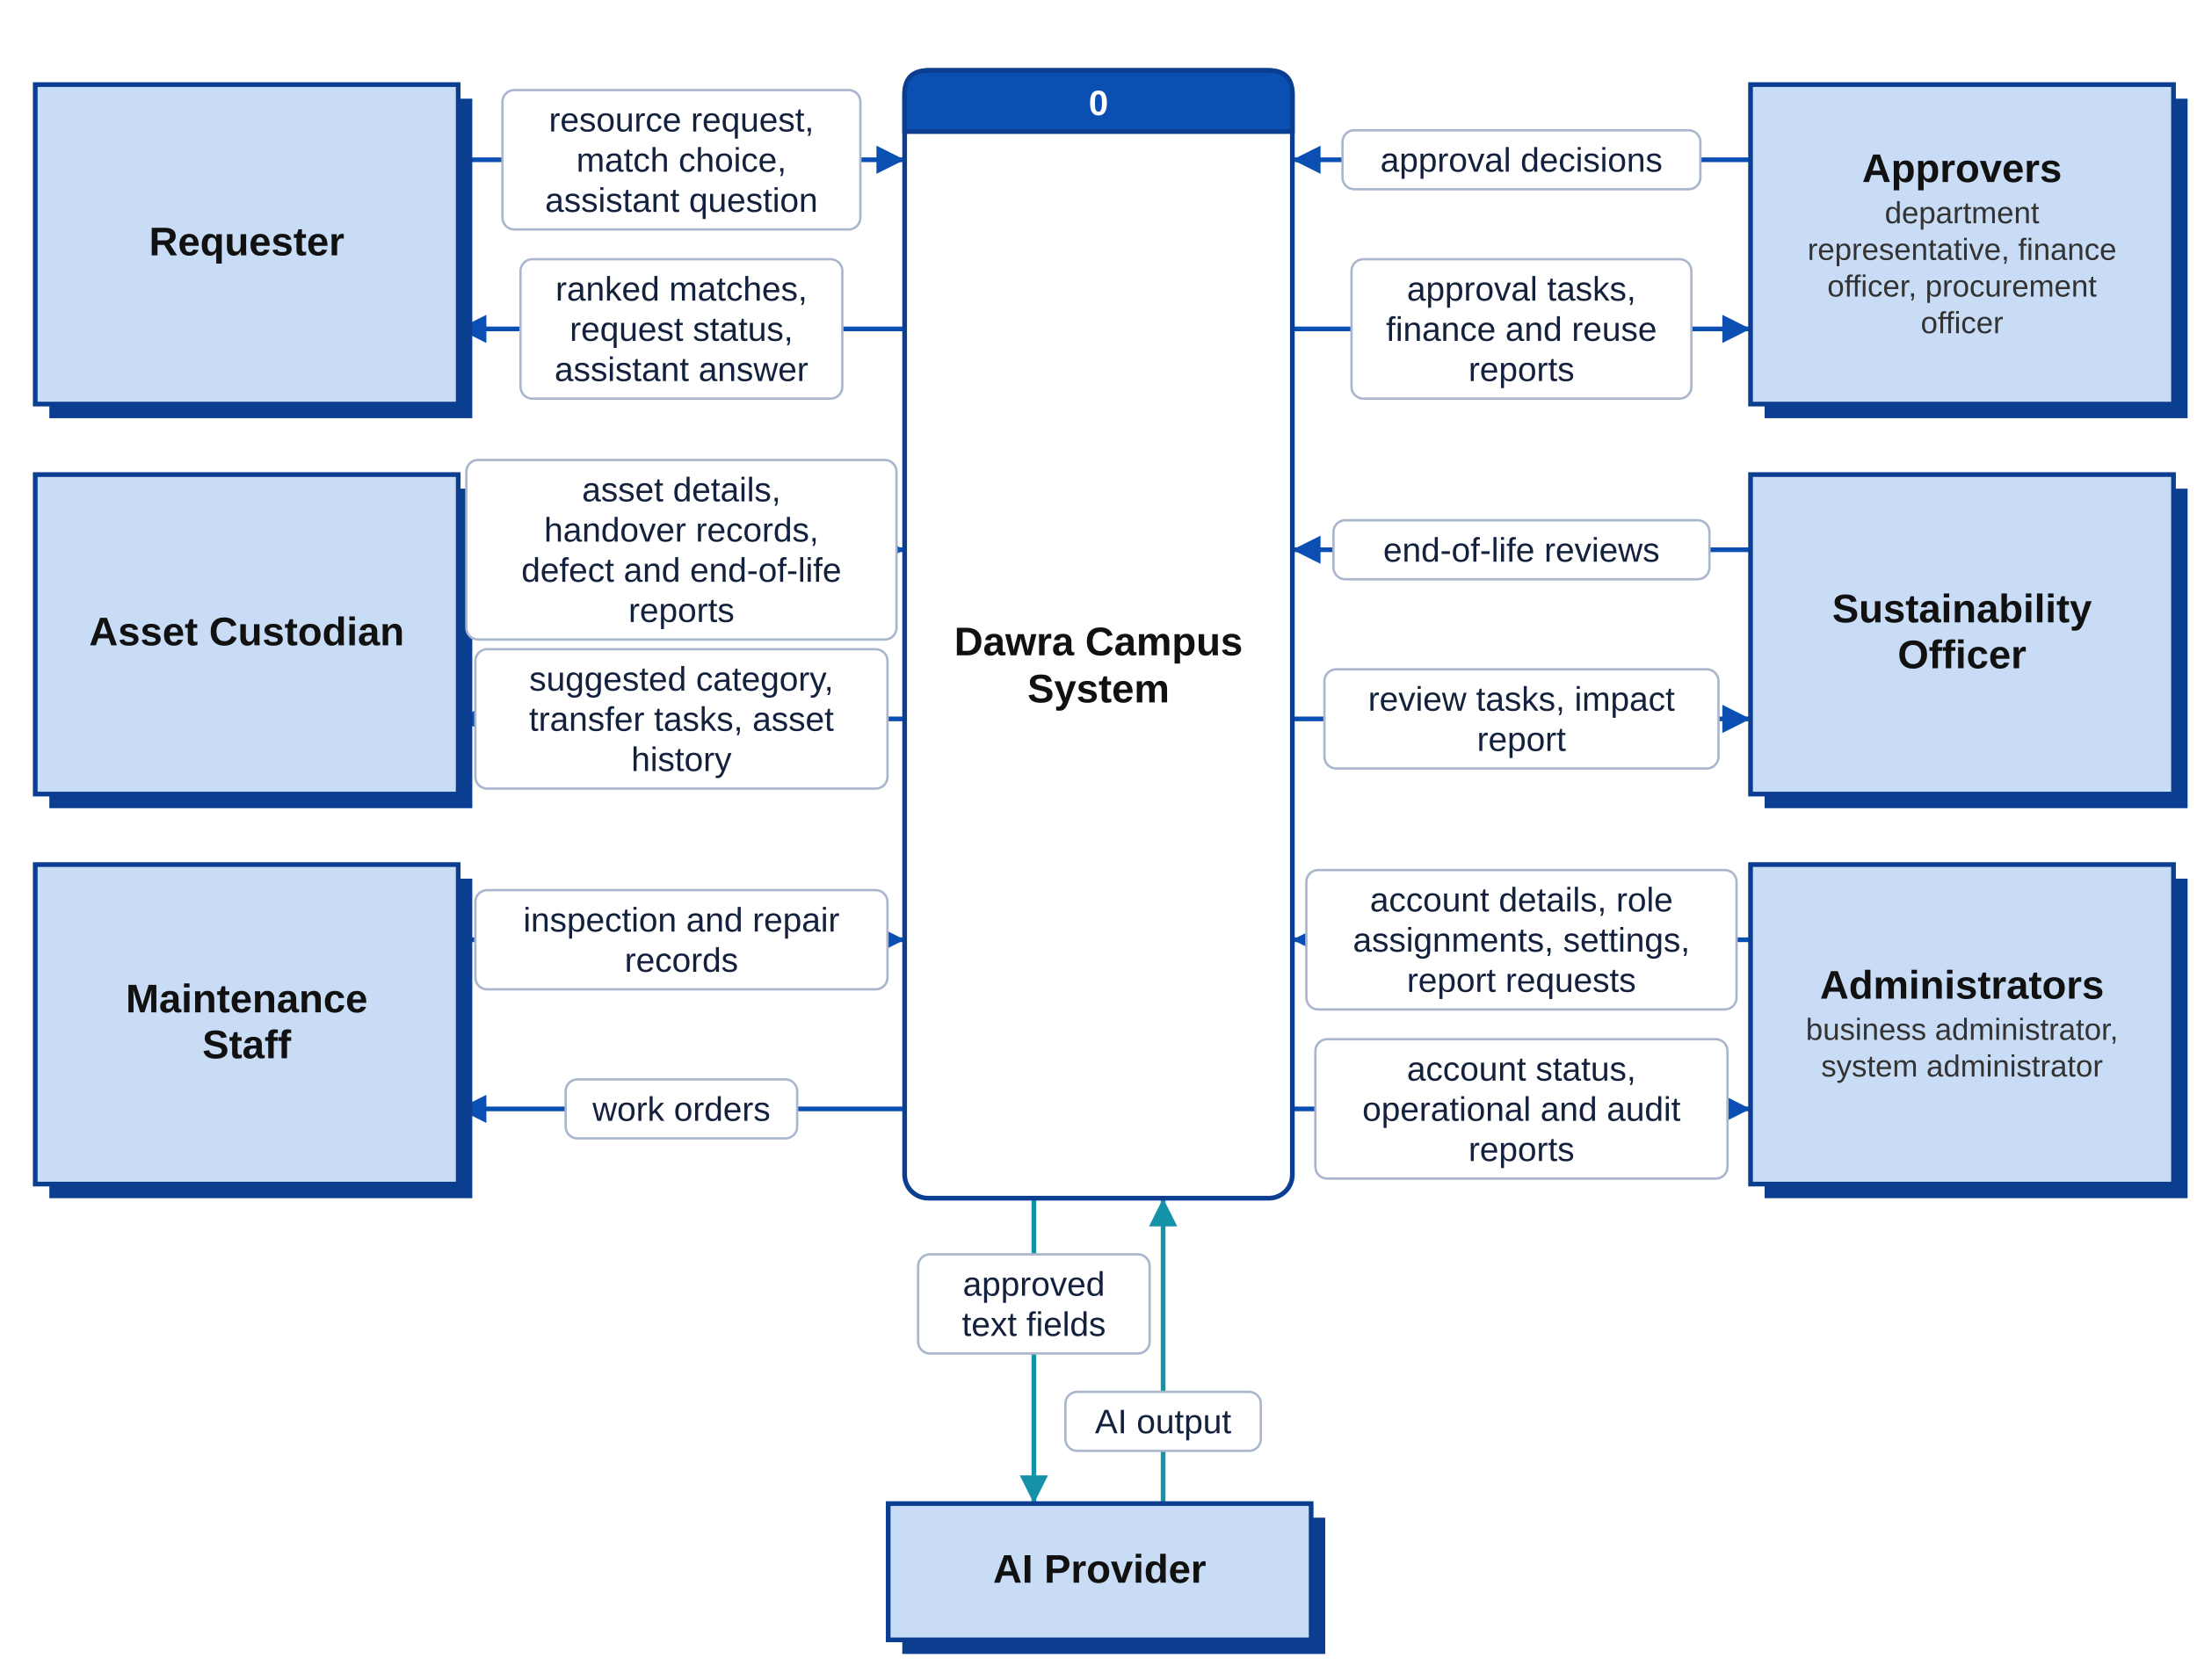
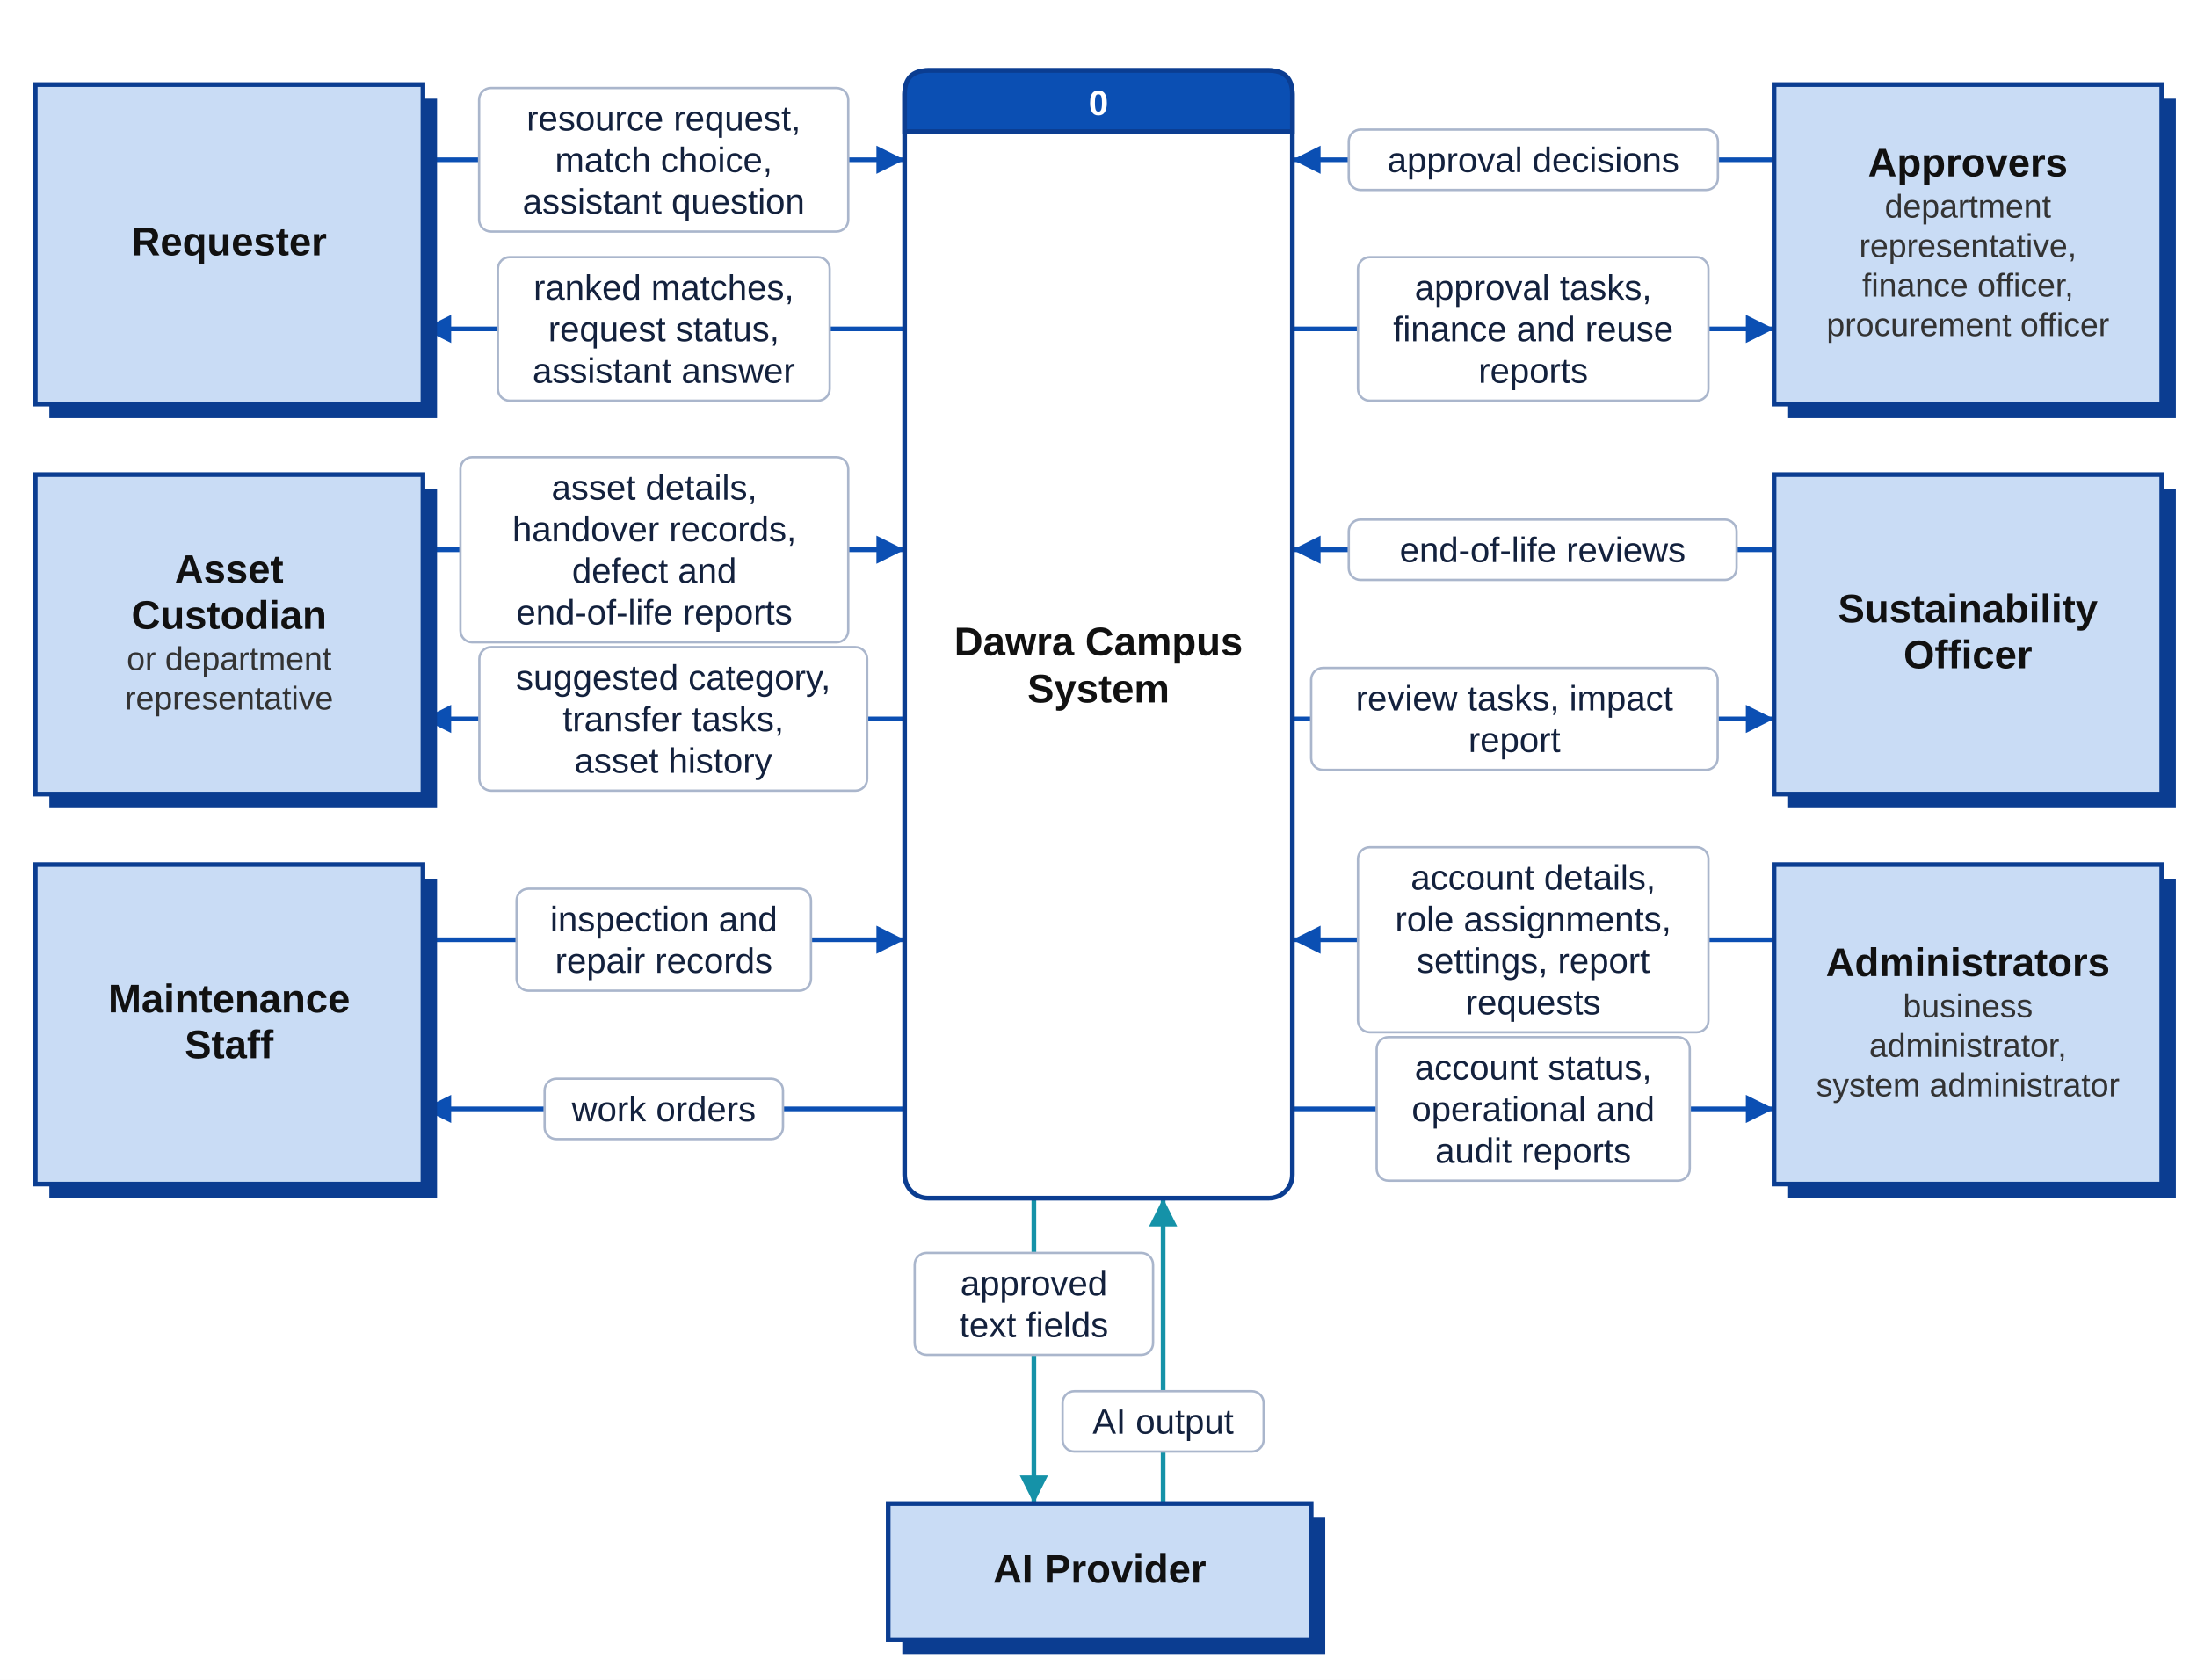
<svg xmlns="http://www.w3.org/2000/svg" width="935" height="715" viewBox="0 0 935 715">
  <rect width="100%" height="100%" fill="#fff" />
-   <polyline points="195,68 385,68" fill="none" stroke="#0b4fb3" stroke-width="2" />
+   <polyline points="180,68 385,68" fill="none" stroke="#0b4fb3" stroke-width="2" />
  <path d="M385 68 L373 62 L373 74 Z" fill="#0b4fb3" />
-   <polyline points="385,140 195,140" fill="none" stroke="#0b4fb3" stroke-width="2" />
-   <path d="M195 140 L207 146 L207 134 Z" fill="#0b4fb3" />
-   <polyline points="195,234 385,234" fill="none" stroke="#0b4fb3" stroke-width="2" />
+   <polyline points="385,140 180,140" fill="none" stroke="#0b4fb3" stroke-width="2" />
+   <path d="M180 140 L192 146 L192 134 Z" fill="#0b4fb3" />
+   <polyline points="180,234 385,234" fill="none" stroke="#0b4fb3" stroke-width="2" />
  <path d="M385 234 L373 228 L373 240 Z" fill="#0b4fb3" />
-   <polyline points="385,306 195,306" fill="none" stroke="#0b4fb3" stroke-width="2" />
-   <path d="M195 306 L207 312 L207 300 Z" fill="#0b4fb3" />
-   <polyline points="195,400 385,400" fill="none" stroke="#0b4fb3" stroke-width="2" />
+   <polyline points="385,306 180,306" fill="none" stroke="#0b4fb3" stroke-width="2" />
+   <path d="M180 306 L192 312 L192 300 Z" fill="#0b4fb3" />
+   <polyline points="180,400 385,400" fill="none" stroke="#0b4fb3" stroke-width="2" />
  <path d="M385 400 L373 394 L373 406 Z" fill="#0b4fb3" />
-   <polyline points="385,472 195,472" fill="none" stroke="#0b4fb3" stroke-width="2" />
-   <path d="M195 472 L207 478 L207 466 Z" fill="#0b4fb3" />
-   <polyline points="745,68 550,68" fill="none" stroke="#0b4fb3" stroke-width="2" />
+   <polyline points="385,472 180,472" fill="none" stroke="#0b4fb3" stroke-width="2" />
+   <path d="M180 472 L192 478 L192 466 Z" fill="#0b4fb3" />
+   <polyline points="755,68 550,68" fill="none" stroke="#0b4fb3" stroke-width="2" />
  <path d="M550 68 L562 74 L562 62 Z" fill="#0b4fb3" />
-   <polyline points="550,140 745,140" fill="none" stroke="#0b4fb3" stroke-width="2" />
-   <path d="M745 140 L733 134 L733 146 Z" fill="#0b4fb3" />
-   <polyline points="745,234 550,234" fill="none" stroke="#0b4fb3" stroke-width="2" />
+   <polyline points="550,140 755,140" fill="none" stroke="#0b4fb3" stroke-width="2" />
+   <path d="M755 140 L743 134 L743 146 Z" fill="#0b4fb3" />
+   <polyline points="755,234 550,234" fill="none" stroke="#0b4fb3" stroke-width="2" />
  <path d="M550 234 L562 240 L562 228 Z" fill="#0b4fb3" />
-   <polyline points="550,306 745,306" fill="none" stroke="#0b4fb3" stroke-width="2" />
-   <path d="M745 306 L733 300 L733 312 Z" fill="#0b4fb3" />
-   <polyline points="745,400 550,400" fill="none" stroke="#0b4fb3" stroke-width="2" />
+   <polyline points="550,306 755,306" fill="none" stroke="#0b4fb3" stroke-width="2" />
+   <path d="M755 306 L743 300 L743 312 Z" fill="#0b4fb3" />
+   <polyline points="755,400 550,400" fill="none" stroke="#0b4fb3" stroke-width="2" />
  <path d="M550 400 L562 406 L562 394 Z" fill="#0b4fb3" />
-   <polyline points="550,472 745,472" fill="none" stroke="#0b4fb3" stroke-width="2" />
-   <path d="M745 472 L733 466 L733 478 Z" fill="#0b4fb3" />
+   <polyline points="550,472 755,472" fill="none" stroke="#0b4fb3" stroke-width="2" />
+   <path d="M755 472 L743 466 L743 478 Z" fill="#0b4fb3" />
  <polyline points="440,510 440,640" fill="none" stroke="#1592a8" stroke-width="2" />
  <path d="M440 640 L446 628 L434 628 Z" fill="#1592a8" />
  <polyline points="495,640 495,510" fill="none" stroke="#1592a8" stroke-width="2" />
  <path d="M495 510 L489 522 L501 522 Z" fill="#1592a8" />
-   <rect x="21" y="42" width="180" height="136" fill="#0b3d91" />
-   <rect x="15" y="36" width="180" height="136" fill="#c9dcf5" stroke="#0b3d91" stroke-width="2" />
-   <text x="105" y="108.675" text-anchor="middle" font-family="Segoe UI, Arial, sans-serif" font-size="17" font-weight="700" fill="#111">Requester</text>
-   <rect x="21" y="208" width="180" height="136" fill="#0b3d91" />
-   <rect x="15" y="202" width="180" height="136" fill="#c9dcf5" stroke="#0b3d91" stroke-width="2" />
-   <text x="105" y="274.675" text-anchor="middle" font-family="Segoe UI, Arial, sans-serif" font-size="17" font-weight="700" fill="#111">Asset Custodian</text>
-   <rect x="21" y="374" width="180" height="136" fill="#0b3d91" />
-   <rect x="15" y="368" width="180" height="136" fill="#c9dcf5" stroke="#0b3d91" stroke-width="2" />
-   <text x="105" y="430.9" text-anchor="middle" font-family="Segoe UI, Arial, sans-serif" font-size="17" font-weight="700" fill="#111">Maintenance</text>
-   <text x="105" y="450.45" text-anchor="middle" font-family="Segoe UI, Arial, sans-serif" font-size="17" font-weight="700" fill="#111">Staff</text>
-   <rect x="751" y="42" width="180" height="136" fill="#0b3d91" />
-   <rect x="745" y="36" width="180" height="136" fill="#c9dcf5" stroke="#0b3d91" stroke-width="2" />
-   <text x="835" y="77.475" text-anchor="middle" font-family="Segoe UI, Arial, sans-serif" font-size="17" font-weight="700" fill="#111">Approvers</text>
-   <text x="835" y="95.025" text-anchor="middle" font-family="Segoe UI, Arial, sans-serif" font-size="13" fill="#333">department</text>
-   <text x="835" y="110.625" text-anchor="middle" font-family="Segoe UI, Arial, sans-serif" font-size="13" fill="#333">representative, finance</text>
-   <text x="835" y="126.225" text-anchor="middle" font-family="Segoe UI, Arial, sans-serif" font-size="13" fill="#333">officer, procurement</text>
-   <text x="835" y="141.825" text-anchor="middle" font-family="Segoe UI, Arial, sans-serif" font-size="13" fill="#333">officer</text>
-   <rect x="751" y="208" width="180" height="136" fill="#0b3d91" />
-   <rect x="745" y="202" width="180" height="136" fill="#c9dcf5" stroke="#0b3d91" stroke-width="2" />
-   <text x="835" y="264.9" text-anchor="middle" font-family="Segoe UI, Arial, sans-serif" font-size="17" font-weight="700" fill="#111">Sustainability</text>
-   <text x="835" y="284.45" text-anchor="middle" font-family="Segoe UI, Arial, sans-serif" font-size="17" font-weight="700" fill="#111">Officer</text>
-   <rect x="751" y="374" width="180" height="136" fill="#0b3d91" />
-   <rect x="745" y="368" width="180" height="136" fill="#c9dcf5" stroke="#0b3d91" stroke-width="2" />
-   <text x="835" y="425.075" text-anchor="middle" font-family="Segoe UI, Arial, sans-serif" font-size="17" font-weight="700" fill="#111">Administrators</text>
-   <text x="835" y="442.625" text-anchor="middle" font-family="Segoe UI, Arial, sans-serif" font-size="13" fill="#333">business administrator,</text>
-   <text x="835" y="458.225" text-anchor="middle" font-family="Segoe UI, Arial, sans-serif" font-size="13" fill="#333">system administrator</text>
+   <rect x="21" y="42" width="165" height="136" fill="#0b3d91" />
+   <rect x="15" y="36" width="165" height="136" fill="#c9dcf5" stroke="#0b3d91" stroke-width="2" />
+   <text x="97.5" y="108.675" text-anchor="middle" font-family="Segoe UI, Arial, sans-serif" font-size="17" font-weight="700" fill="#111">Requester</text>
+   <rect x="21" y="208" width="165" height="136" fill="#0b3d91" />
+   <rect x="15" y="202" width="165" height="136" fill="#c9dcf5" stroke="#0b3d91" stroke-width="2" />
+   <text x="97.5" y="248.1" text-anchor="middle" font-family="Segoe UI, Arial, sans-serif" font-size="17" font-weight="700" fill="#111">Asset</text>
+   <text x="97.5" y="267.65" text-anchor="middle" font-family="Segoe UI, Arial, sans-serif" font-size="17" font-weight="700" fill="#111">Custodian</text>
+   <text x="97.5" y="285.2" text-anchor="middle" font-family="Segoe UI, Arial, sans-serif" font-size="14" fill="#333">or department</text>
+   <text x="97.5" y="302" text-anchor="middle" font-family="Segoe UI, Arial, sans-serif" font-size="14" fill="#333">representative</text>
+   <rect x="21" y="374" width="165" height="136" fill="#0b3d91" />
+   <rect x="15" y="368" width="165" height="136" fill="#c9dcf5" stroke="#0b3d91" stroke-width="2" />
+   <text x="97.5" y="430.9" text-anchor="middle" font-family="Segoe UI, Arial, sans-serif" font-size="17" font-weight="700" fill="#111">Maintenance</text>
+   <text x="97.5" y="450.45" text-anchor="middle" font-family="Segoe UI, Arial, sans-serif" font-size="17" font-weight="700" fill="#111">Staff</text>
+   <rect x="761" y="42" width="165" height="136" fill="#0b3d91" />
+   <rect x="755" y="36" width="165" height="136" fill="#c9dcf5" stroke="#0b3d91" stroke-width="2" />
+   <text x="837.5" y="75.075" text-anchor="middle" font-family="Segoe UI, Arial, sans-serif" font-size="17" font-weight="700" fill="#111">Approvers</text>
+   <text x="837.5" y="92.625" text-anchor="middle" font-family="Segoe UI, Arial, sans-serif" font-size="14" fill="#333">department</text>
+   <text x="837.5" y="109.425" text-anchor="middle" font-family="Segoe UI, Arial, sans-serif" font-size="14" fill="#333">representative,</text>
+   <text x="837.5" y="126.225" text-anchor="middle" font-family="Segoe UI, Arial, sans-serif" font-size="14" fill="#333">finance officer,</text>
+   <text x="837.5" y="143.025" text-anchor="middle" font-family="Segoe UI, Arial, sans-serif" font-size="14" fill="#333">procurement officer</text>
+   <rect x="761" y="208" width="165" height="136" fill="#0b3d91" />
+   <rect x="755" y="202" width="165" height="136" fill="#c9dcf5" stroke="#0b3d91" stroke-width="2" />
+   <text x="837.5" y="264.9" text-anchor="middle" font-family="Segoe UI, Arial, sans-serif" font-size="17" font-weight="700" fill="#111">Sustainability</text>
+   <text x="837.5" y="284.45" text-anchor="middle" font-family="Segoe UI, Arial, sans-serif" font-size="17" font-weight="700" fill="#111">Officer</text>
+   <rect x="761" y="374" width="165" height="136" fill="#0b3d91" />
+   <rect x="755" y="368" width="165" height="136" fill="#c9dcf5" stroke="#0b3d91" stroke-width="2" />
+   <text x="837.5" y="415.475" text-anchor="middle" font-family="Segoe UI, Arial, sans-serif" font-size="17" font-weight="700" fill="#111">Administrators</text>
+   <text x="837.5" y="433.025" text-anchor="middle" font-family="Segoe UI, Arial, sans-serif" font-size="14" fill="#333">business</text>
+   <text x="837.5" y="449.825" text-anchor="middle" font-family="Segoe UI, Arial, sans-serif" font-size="14" fill="#333">administrator,</text>
+   <text x="837.5" y="466.625" text-anchor="middle" font-family="Segoe UI, Arial, sans-serif" font-size="14" fill="#333">system administrator</text>
  <rect x="384" y="646" width="180" height="58" fill="#0b3d91" />
  <rect x="378" y="640" width="180" height="58" fill="#c9dcf5" stroke="#0b3d91" stroke-width="2" />
  <text x="468" y="673.675" text-anchor="middle" font-family="Segoe UI, Arial, sans-serif" font-size="17" font-weight="700" fill="#111">AI Provider</text>
  <rect x="385" y="30" width="165" height="480" rx="10" fill="#fff" stroke="#0b3d91" stroke-width="2" />
  <path d="M385 56 V40 Q385 30 395 30 H540 Q550 30 550 40 V56 Z" fill="#0b4fb3" stroke="#0b3d91" stroke-width="2" />
  <text x="467.5" y="49" text-anchor="middle" font-family="Segoe UI, Arial, sans-serif" font-size="15" font-weight="700" fill="#fff">0</text>
  <text x="467.5" y="278.92" text-anchor="middle" font-family="Segoe UI, Arial, sans-serif" font-size="17" font-weight="700" fill="#111">Dawra Campus</text>
  <text x="467.5" y="298.98" text-anchor="middle" font-family="Segoe UI, Arial, sans-serif" font-size="17" font-weight="700" fill="#111">System</text>
-   <rect x="213.835" y="38.335" width="152.33" height="59.33" rx="5" fill="#fff" stroke="#aab6cc" stroke-width="1" />
-   <text x="290" y="55.965" text-anchor="middle" font-family="Segoe UI, Arial, sans-serif" font-size="14.5" fill="#13213d">resource request,</text>
-   <text x="290" y="73.075" text-anchor="middle" font-family="Segoe UI, Arial, sans-serif" font-size="14.5" fill="#13213d">match choice,</text>
-   <text x="290" y="90.185" text-anchor="middle" font-family="Segoe UI, Arial, sans-serif" font-size="14.5" fill="#13213d">assistant question</text>
-   <rect x="221.52" y="110.335" width="136.96" height="59.33" rx="5" fill="#fff" stroke="#aab6cc" stroke-width="1" />
-   <text x="290" y="127.965" text-anchor="middle" font-family="Segoe UI, Arial, sans-serif" font-size="14.5" fill="#13213d">ranked matches,</text>
-   <text x="290" y="145.075" text-anchor="middle" font-family="Segoe UI, Arial, sans-serif" font-size="14.5" fill="#13213d">request status,</text>
-   <text x="290" y="162.185" text-anchor="middle" font-family="Segoe UI, Arial, sans-serif" font-size="14.5" fill="#13213d">assistant answer</text>
-   <rect x="198.465" y="195.78" width="183.07" height="76.44" rx="5" fill="#fff" stroke="#aab6cc" stroke-width="1" />
-   <text x="290" y="213.41" text-anchor="middle" font-family="Segoe UI, Arial, sans-serif" font-size="14.5" fill="#13213d">asset details,</text>
-   <text x="290" y="230.52" text-anchor="middle" font-family="Segoe UI, Arial, sans-serif" font-size="14.5" fill="#13213d">handover records,</text>
-   <text x="290" y="247.63" text-anchor="middle" font-family="Segoe UI, Arial, sans-serif" font-size="14.5" fill="#13213d">defect and end-of-life</text>
-   <text x="290" y="264.74" text-anchor="middle" font-family="Segoe UI, Arial, sans-serif" font-size="14.5" fill="#13213d">reports</text>
-   <rect x="202.308" y="276.335" width="175.385" height="59.33" rx="5" fill="#fff" stroke="#aab6cc" stroke-width="1" />
-   <text x="290" y="293.965" text-anchor="middle" font-family="Segoe UI, Arial, sans-serif" font-size="14.5" fill="#13213d">suggested category,</text>
-   <text x="290" y="311.075" text-anchor="middle" font-family="Segoe UI, Arial, sans-serif" font-size="14.5" fill="#13213d">transfer tasks, asset</text>
-   <text x="290" y="328.185" text-anchor="middle" font-family="Segoe UI, Arial, sans-serif" font-size="14.5" fill="#13213d">history</text>
-   <rect x="202.308" y="378.89" width="175.385" height="42.22" rx="5" fill="#fff" stroke="#aab6cc" stroke-width="1" />
-   <text x="290" y="396.52" text-anchor="middle" font-family="Segoe UI, Arial, sans-serif" font-size="14.5" fill="#13213d">inspection and repair</text>
-   <text x="290" y="413.63" text-anchor="middle" font-family="Segoe UI, Arial, sans-serif" font-size="14.5" fill="#13213d">records</text>
-   <rect x="240.732" y="459.445" width="98.535" height="25.11" rx="5" fill="#fff" stroke="#aab6cc" stroke-width="1" />
-   <text x="290" y="477.075" text-anchor="middle" font-family="Segoe UI, Arial, sans-serif" font-size="14.5" fill="#13213d">work orders</text>
-   <rect x="571.335" y="55.445" width="152.33" height="25.11" rx="5" fill="#fff" stroke="#aab6cc" stroke-width="1" />
-   <text x="647.5" y="73.075" text-anchor="middle" font-family="Segoe UI, Arial, sans-serif" font-size="14.5" fill="#13213d">approval decisions</text>
-   <rect x="575.178" y="110.335" width="144.645" height="59.33" rx="5" fill="#fff" stroke="#aab6cc" stroke-width="1" />
-   <text x="647.5" y="127.965" text-anchor="middle" font-family="Segoe UI, Arial, sans-serif" font-size="14.5" fill="#13213d">approval tasks,</text>
-   <text x="647.5" y="145.075" text-anchor="middle" font-family="Segoe UI, Arial, sans-serif" font-size="14.5" fill="#13213d">finance and reuse</text>
-   <text x="647.5" y="162.185" text-anchor="middle" font-family="Segoe UI, Arial, sans-serif" font-size="14.5" fill="#13213d">reports</text>
-   <rect x="567.492" y="221.445" width="160.015" height="25.11" rx="5" fill="#fff" stroke="#aab6cc" stroke-width="1" />
-   <text x="647.5" y="239.075" text-anchor="middle" font-family="Segoe UI, Arial, sans-serif" font-size="14.5" fill="#13213d">end-of-life reviews</text>
-   <rect x="563.65" y="284.89" width="167.7" height="42.22" rx="5" fill="#fff" stroke="#aab6cc" stroke-width="1" />
-   <text x="647.5" y="302.52" text-anchor="middle" font-family="Segoe UI, Arial, sans-serif" font-size="14.5" fill="#13213d">review tasks, impact</text>
-   <text x="647.5" y="319.63" text-anchor="middle" font-family="Segoe UI, Arial, sans-serif" font-size="14.5" fill="#13213d">report</text>
-   <rect x="555.965" y="370.335" width="183.07" height="59.33" rx="5" fill="#fff" stroke="#aab6cc" stroke-width="1" />
-   <text x="647.5" y="387.965" text-anchor="middle" font-family="Segoe UI, Arial, sans-serif" font-size="14.5" fill="#13213d">account details, role</text>
-   <text x="647.5" y="405.075" text-anchor="middle" font-family="Segoe UI, Arial, sans-serif" font-size="14.5" fill="#13213d">assignments, settings,</text>
-   <text x="647.5" y="422.185" text-anchor="middle" font-family="Segoe UI, Arial, sans-serif" font-size="14.5" fill="#13213d">report requests</text>
-   <rect x="559.808" y="442.335" width="175.385" height="59.33" rx="5" fill="#fff" stroke="#aab6cc" stroke-width="1" />
-   <text x="647.5" y="459.965" text-anchor="middle" font-family="Segoe UI, Arial, sans-serif" font-size="14.5" fill="#13213d">account status,</text>
-   <text x="647.5" y="477.075" text-anchor="middle" font-family="Segoe UI, Arial, sans-serif" font-size="14.5" fill="#13213d">operational and audit</text>
-   <text x="647.5" y="494.185" text-anchor="middle" font-family="Segoe UI, Arial, sans-serif" font-size="14.5" fill="#13213d">reports</text>
-   <rect x="390.733" y="533.89" width="98.535" height="42.22" rx="5" fill="#fff" stroke="#aab6cc" stroke-width="1" />
-   <text x="440" y="551.52" text-anchor="middle" font-family="Segoe UI, Arial, sans-serif" font-size="14.5" fill="#13213d">approved</text>
-   <text x="440" y="568.63" text-anchor="middle" font-family="Segoe UI, Arial, sans-serif" font-size="14.5" fill="#13213d">text fields</text>
-   <rect x="453.418" y="592.445" width="83.165" height="25.11" rx="5" fill="#fff" stroke="#aab6cc" stroke-width="1" />
-   <text x="495" y="610.075" text-anchor="middle" font-family="Segoe UI, Arial, sans-serif" font-size="14.5" fill="#13213d">AI output</text>
+   <rect x="203.9" y="37.45" width="157.1" height="61.1" rx="5" fill="#fff" stroke="#aab6cc" stroke-width="1" />
+   <text x="282.45" y="55.55" text-anchor="middle" font-family="Segoe UI, Arial, sans-serif" font-size="15" fill="#13213d">resource request,</text>
+   <text x="282.45" y="73.25" text-anchor="middle" font-family="Segoe UI, Arial, sans-serif" font-size="15" fill="#13213d">match choice,</text>
+   <text x="282.45" y="90.95" text-anchor="middle" font-family="Segoe UI, Arial, sans-serif" font-size="15" fill="#13213d">assistant question</text>
+   <rect x="211.9" y="109.45" width="141.2" height="61.1" rx="5" fill="#fff" stroke="#aab6cc" stroke-width="1" />
+   <text x="282.5" y="127.55" text-anchor="middle" font-family="Segoe UI, Arial, sans-serif" font-size="15" fill="#13213d">ranked matches,</text>
+   <text x="282.5" y="145.25" text-anchor="middle" font-family="Segoe UI, Arial, sans-serif" font-size="15" fill="#13213d">request status,</text>
+   <text x="282.5" y="162.95" text-anchor="middle" font-family="Segoe UI, Arial, sans-serif" font-size="15" fill="#13213d">assistant answer</text>
+   <rect x="195.95" y="194.6" width="165.05" height="78.8" rx="5" fill="#fff" stroke="#aab6cc" stroke-width="1" />
+   <text x="278.475" y="212.7" text-anchor="middle" font-family="Segoe UI, Arial, sans-serif" font-size="15" fill="#13213d">asset details,</text>
+   <text x="278.475" y="230.4" text-anchor="middle" font-family="Segoe UI, Arial, sans-serif" font-size="15" fill="#13213d">handover records,</text>
+   <text x="278.475" y="248.1" text-anchor="middle" font-family="Segoe UI, Arial, sans-serif" font-size="15" fill="#13213d">defect and</text>
+   <text x="278.475" y="265.8" text-anchor="middle" font-family="Segoe UI, Arial, sans-serif" font-size="15" fill="#13213d">end-of-life reports</text>
+   <rect x="204" y="275.45" width="165.05" height="61.1" rx="5" fill="#fff" stroke="#aab6cc" stroke-width="1" />
+   <text x="286.525" y="293.55" text-anchor="middle" font-family="Segoe UI, Arial, sans-serif" font-size="15" fill="#13213d">suggested category,</text>
+   <text x="286.525" y="311.25" text-anchor="middle" font-family="Segoe UI, Arial, sans-serif" font-size="15" fill="#13213d">transfer tasks,</text>
+   <text x="286.525" y="328.95" text-anchor="middle" font-family="Segoe UI, Arial, sans-serif" font-size="15" fill="#13213d">asset history</text>
+   <rect x="219.85" y="378.3" width="125.3" height="43.4" rx="5" fill="#fff" stroke="#aab6cc" stroke-width="1" />
+   <text x="282.5" y="396.4" text-anchor="middle" font-family="Segoe UI, Arial, sans-serif" font-size="15" fill="#13213d">inspection and</text>
+   <text x="282.5" y="414.1" text-anchor="middle" font-family="Segoe UI, Arial, sans-serif" font-size="15" fill="#13213d">repair records</text>
+   <rect x="231.775" y="459.15" width="101.45" height="25.7" rx="5" fill="#fff" stroke="#aab6cc" stroke-width="1" />
+   <text x="282.5" y="477.25" text-anchor="middle" font-family="Segoe UI, Arial, sans-serif" font-size="15" fill="#13213d">work orders</text>
+   <rect x="574" y="55.15" width="157.1" height="25.7" rx="5" fill="#fff" stroke="#aab6cc" stroke-width="1" />
+   <text x="652.55" y="73.25" text-anchor="middle" font-family="Segoe UI, Arial, sans-serif" font-size="15" fill="#13213d">approval decisions</text>
+   <rect x="577.925" y="109.45" width="149.15" height="61.1" rx="5" fill="#fff" stroke="#aab6cc" stroke-width="1" />
+   <text x="652.5" y="127.55" text-anchor="middle" font-family="Segoe UI, Arial, sans-serif" font-size="15" fill="#13213d">approval tasks,</text>
+   <text x="652.5" y="145.25" text-anchor="middle" font-family="Segoe UI, Arial, sans-serif" font-size="15" fill="#13213d">finance and reuse</text>
+   <text x="652.5" y="162.95" text-anchor="middle" font-family="Segoe UI, Arial, sans-serif" font-size="15" fill="#13213d">reports</text>
+   <rect x="574" y="221.15" width="165.05" height="25.7" rx="5" fill="#fff" stroke="#aab6cc" stroke-width="1" />
+   <text x="656.525" y="239.25" text-anchor="middle" font-family="Segoe UI, Arial, sans-serif" font-size="15" fill="#13213d">end-of-life reviews</text>
+   <rect x="558" y="284.3" width="173" height="43.4" rx="5" fill="#fff" stroke="#aab6cc" stroke-width="1" />
+   <text x="644.5" y="302.4" text-anchor="middle" font-family="Segoe UI, Arial, sans-serif" font-size="15" fill="#13213d">review tasks, impact</text>
+   <text x="644.5" y="320.1" text-anchor="middle" font-family="Segoe UI, Arial, sans-serif" font-size="15" fill="#13213d">report</text>
+   <rect x="577.925" y="360.6" width="149.15" height="78.8" rx="5" fill="#fff" stroke="#aab6cc" stroke-width="1" />
+   <text x="652.5" y="378.7" text-anchor="middle" font-family="Segoe UI, Arial, sans-serif" font-size="15" fill="#13213d">account details,</text>
+   <text x="652.5" y="396.4" text-anchor="middle" font-family="Segoe UI, Arial, sans-serif" font-size="15" fill="#13213d">role assignments,</text>
+   <text x="652.5" y="414.1" text-anchor="middle" font-family="Segoe UI, Arial, sans-serif" font-size="15" fill="#13213d">settings, report</text>
+   <text x="652.5" y="431.8" text-anchor="middle" font-family="Segoe UI, Arial, sans-serif" font-size="15" fill="#13213d">requests</text>
+   <rect x="585.875" y="441.45" width="133.25" height="61.1" rx="5" fill="#fff" stroke="#aab6cc" stroke-width="1" />
+   <text x="652.5" y="459.55" text-anchor="middle" font-family="Segoe UI, Arial, sans-serif" font-size="15" fill="#13213d">account status,</text>
+   <text x="652.5" y="477.25" text-anchor="middle" font-family="Segoe UI, Arial, sans-serif" font-size="15" fill="#13213d">operational and</text>
+   <text x="652.5" y="494.95" text-anchor="middle" font-family="Segoe UI, Arial, sans-serif" font-size="15" fill="#13213d">audit reports</text>
+   <rect x="389.275" y="533.3" width="101.45" height="43.4" rx="5" fill="#fff" stroke="#aab6cc" stroke-width="1" />
+   <text x="440" y="551.4" text-anchor="middle" font-family="Segoe UI, Arial, sans-serif" font-size="15" fill="#13213d">approved</text>
+   <text x="440" y="569.1" text-anchor="middle" font-family="Segoe UI, Arial, sans-serif" font-size="15" fill="#13213d">text fields</text>
+   <rect x="452.225" y="592.15" width="85.55" height="25.7" rx="5" fill="#fff" stroke="#aab6cc" stroke-width="1" />
+   <text x="495" y="610.25" text-anchor="middle" font-family="Segoe UI, Arial, sans-serif" font-size="15" fill="#13213d">AI output</text>
</svg>
